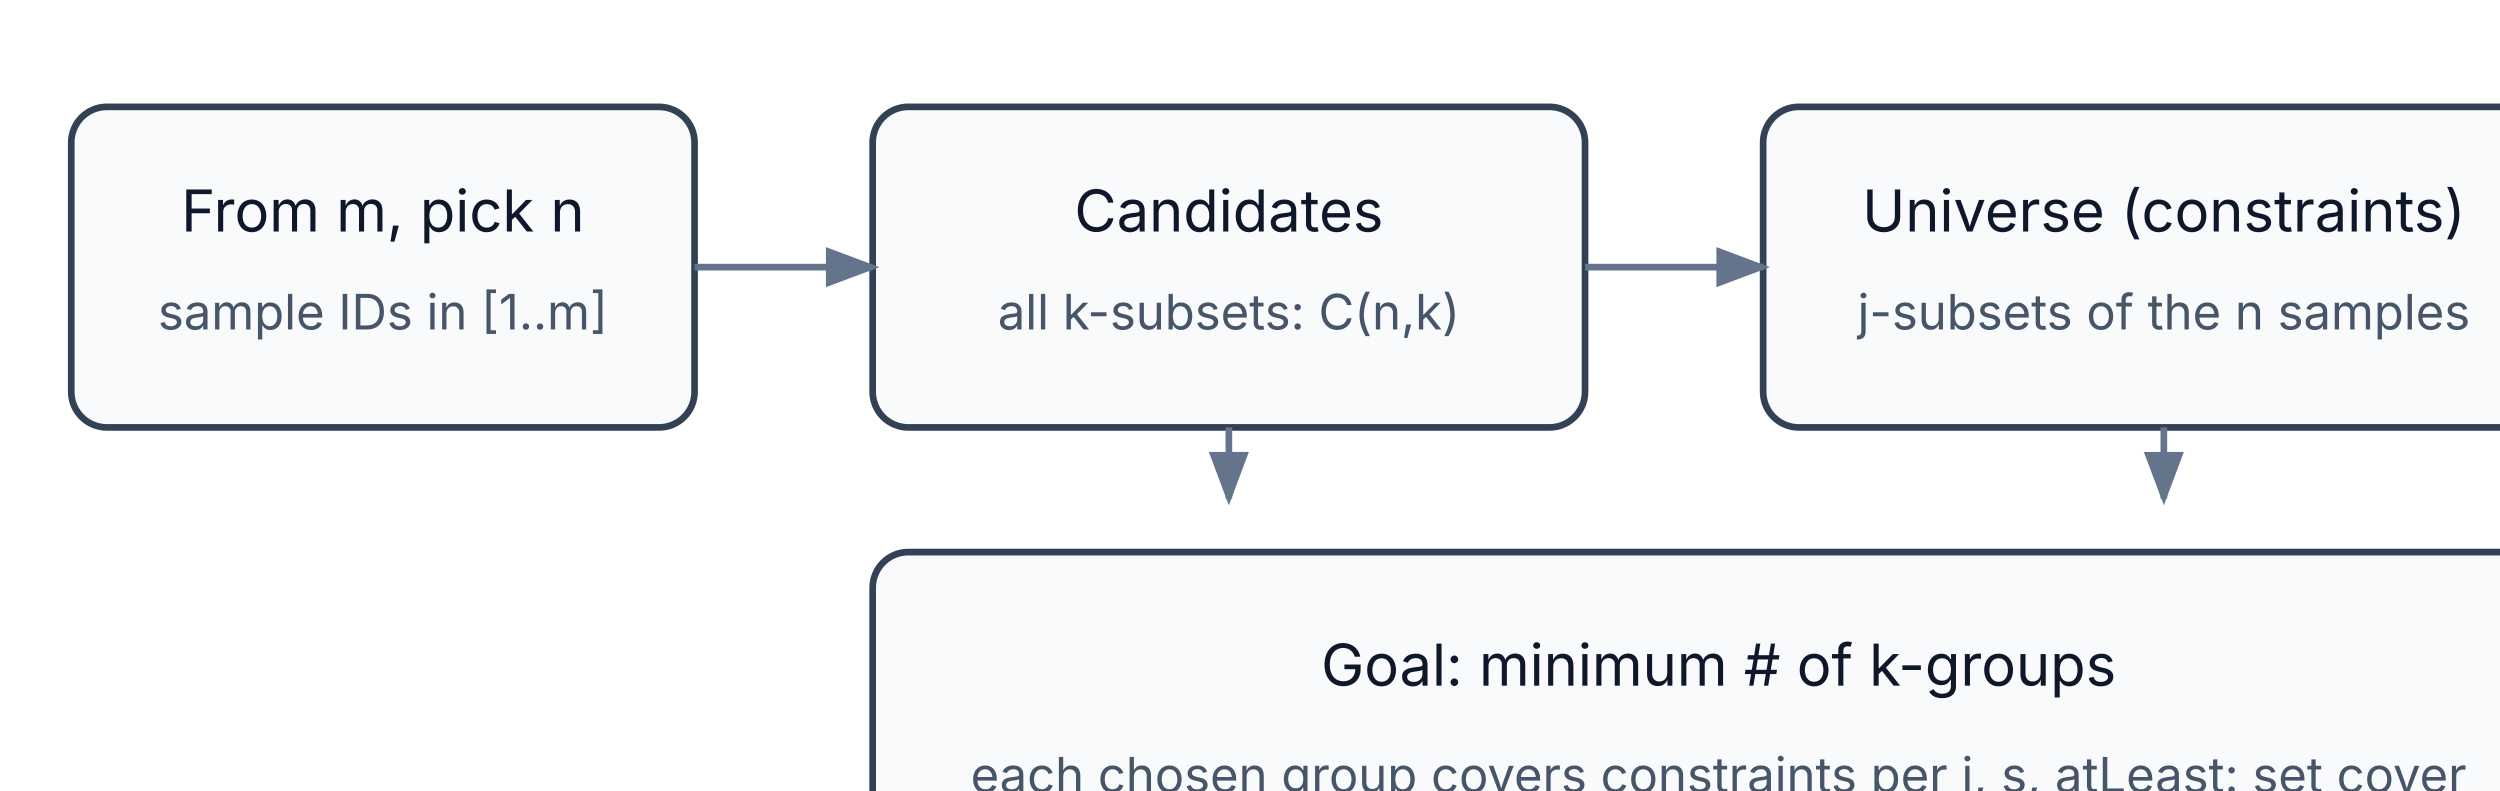
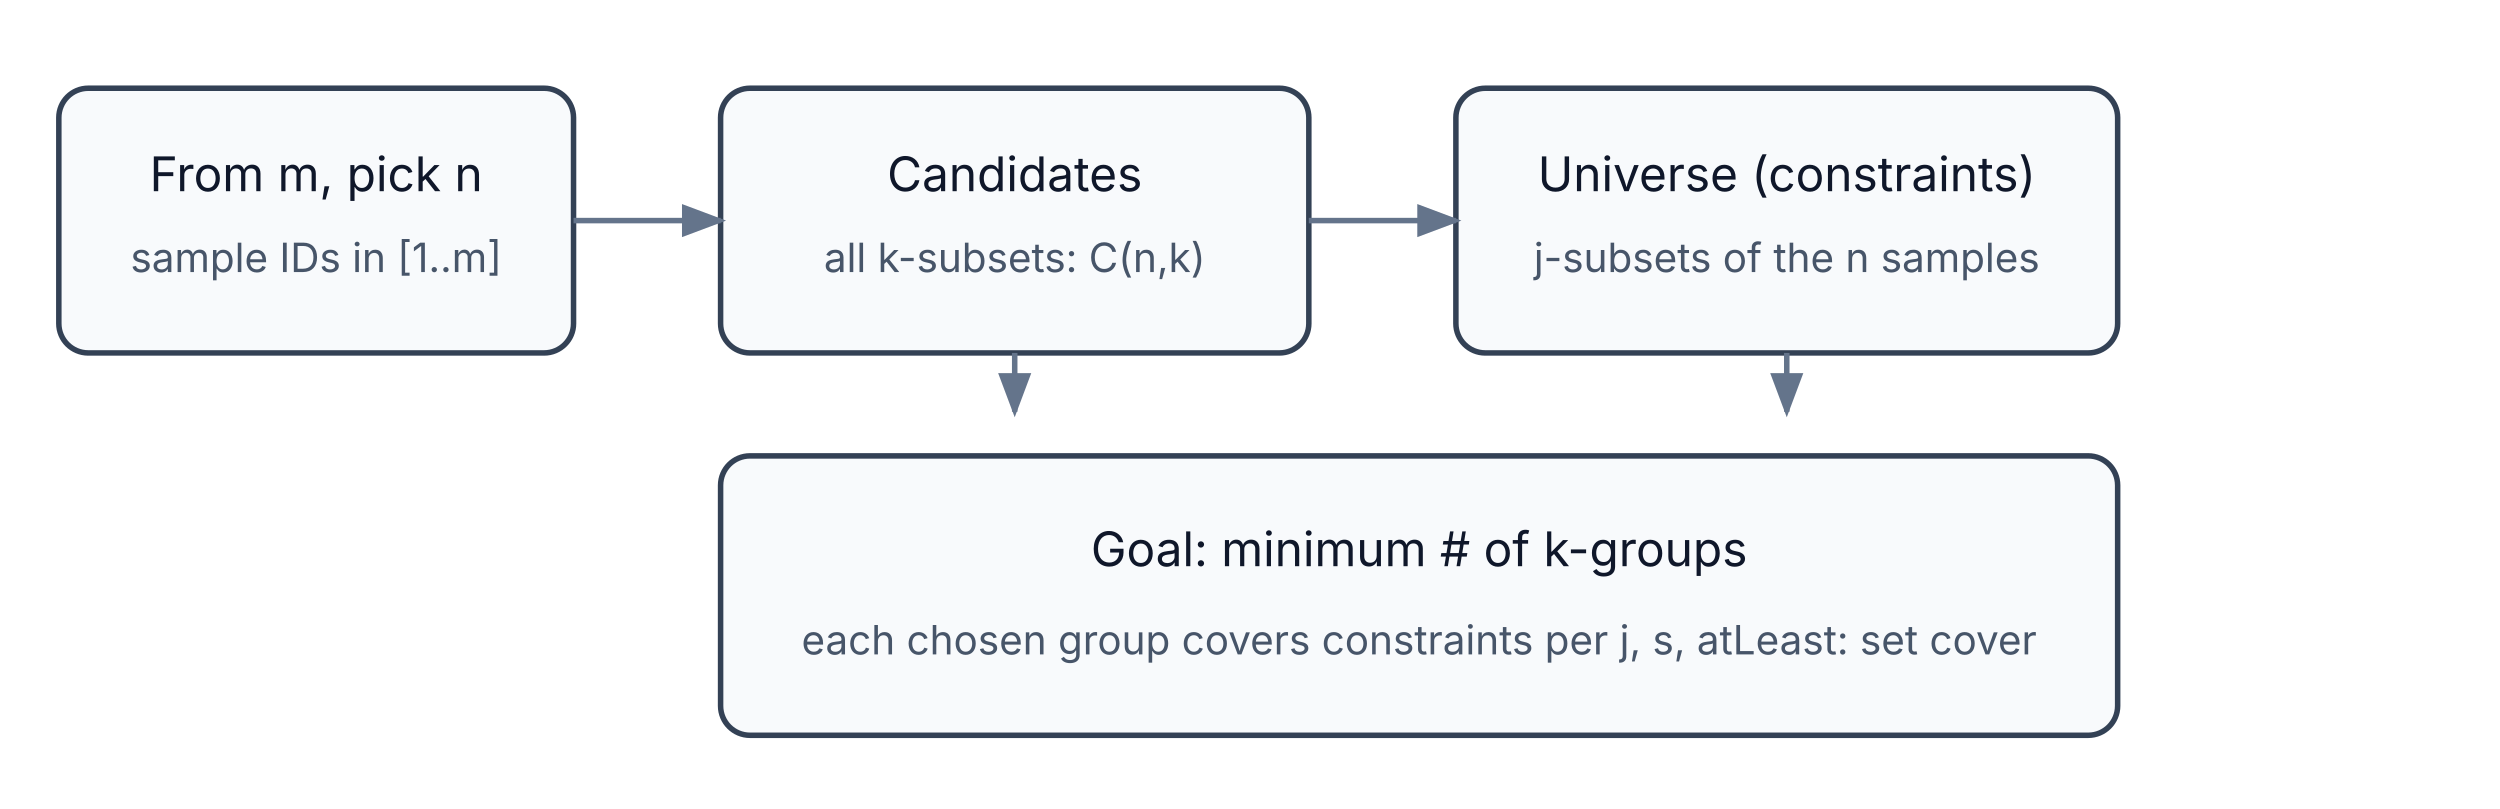
- <svg xmlns="http://www.w3.org/2000/svg" role="img" aria-labelledby="t d">
+ <svg xmlns="http://www.w3.org/2000/svg" viewBox="0 0 680 220" role="img" aria-labelledby="t d">
  <defs>
    <style>
      .box { fill: #f8fafc; stroke: #334155; stroke-width: 1.5; }
      .txt { font: 13px system-ui, -apple-system, Segoe UI, sans-serif; fill: #0f172a; }
      .sm { font: 11px system-ui, -apple-system, Segoe UI, sans-serif; fill: #475569; }
      .arr { stroke: #64748b; stroke-width: 1.5; fill: none; marker-end: url(#m); }
    </style>
    <marker id="m" markerWidth="8" markerHeight="8" refX="7" refY="3" orient="auto">
      <polygon points="0 0, 8 3, 0 6" fill="#64748b" />
    </marker>
  </defs>
  <rect class="box" x="16" y="24" width="140" height="72" rx="8" ry="8" />
  <text class="txt" x="86" y="52" text-anchor="middle">From m, pick n</text>
  <text class="sm" x="86" y="74" text-anchor="middle">sample IDs in [1..m]</text>
  <rect class="box" x="196" y="24" width="160" height="72" rx="8" ry="8" />
  <text class="txt" x="276" y="52" text-anchor="middle">Candidates</text>
  <text class="sm" x="276" y="74" text-anchor="middle">all k-subsets: C(n,k)</text>
  <rect class="box" x="396" y="24" width="180" height="72" rx="8" ry="8" />
  <text class="txt" x="486" y="52" text-anchor="middle">Universe (constraints)</text>
  <text class="sm" x="486" y="74" text-anchor="middle">j-subsets of the n samples</text>
  <path class="arr" d="M156 60 H196" />
  <path class="arr" d="M356 60 H396" />
  <rect class="box" x="196" y="124" width="380" height="76" rx="8" ry="8" />
  <text class="txt" x="386" y="154" text-anchor="middle">Goal: minimum # of k-groups</text>
  <text class="sm" x="386" y="178" text-anchor="middle">each chosen group covers constraints per j, s, atLeast: set cover</text>
  <path class="arr" d="M486 96 V112" />
  <path class="arr" d="M276 96 V112" />
</svg>
